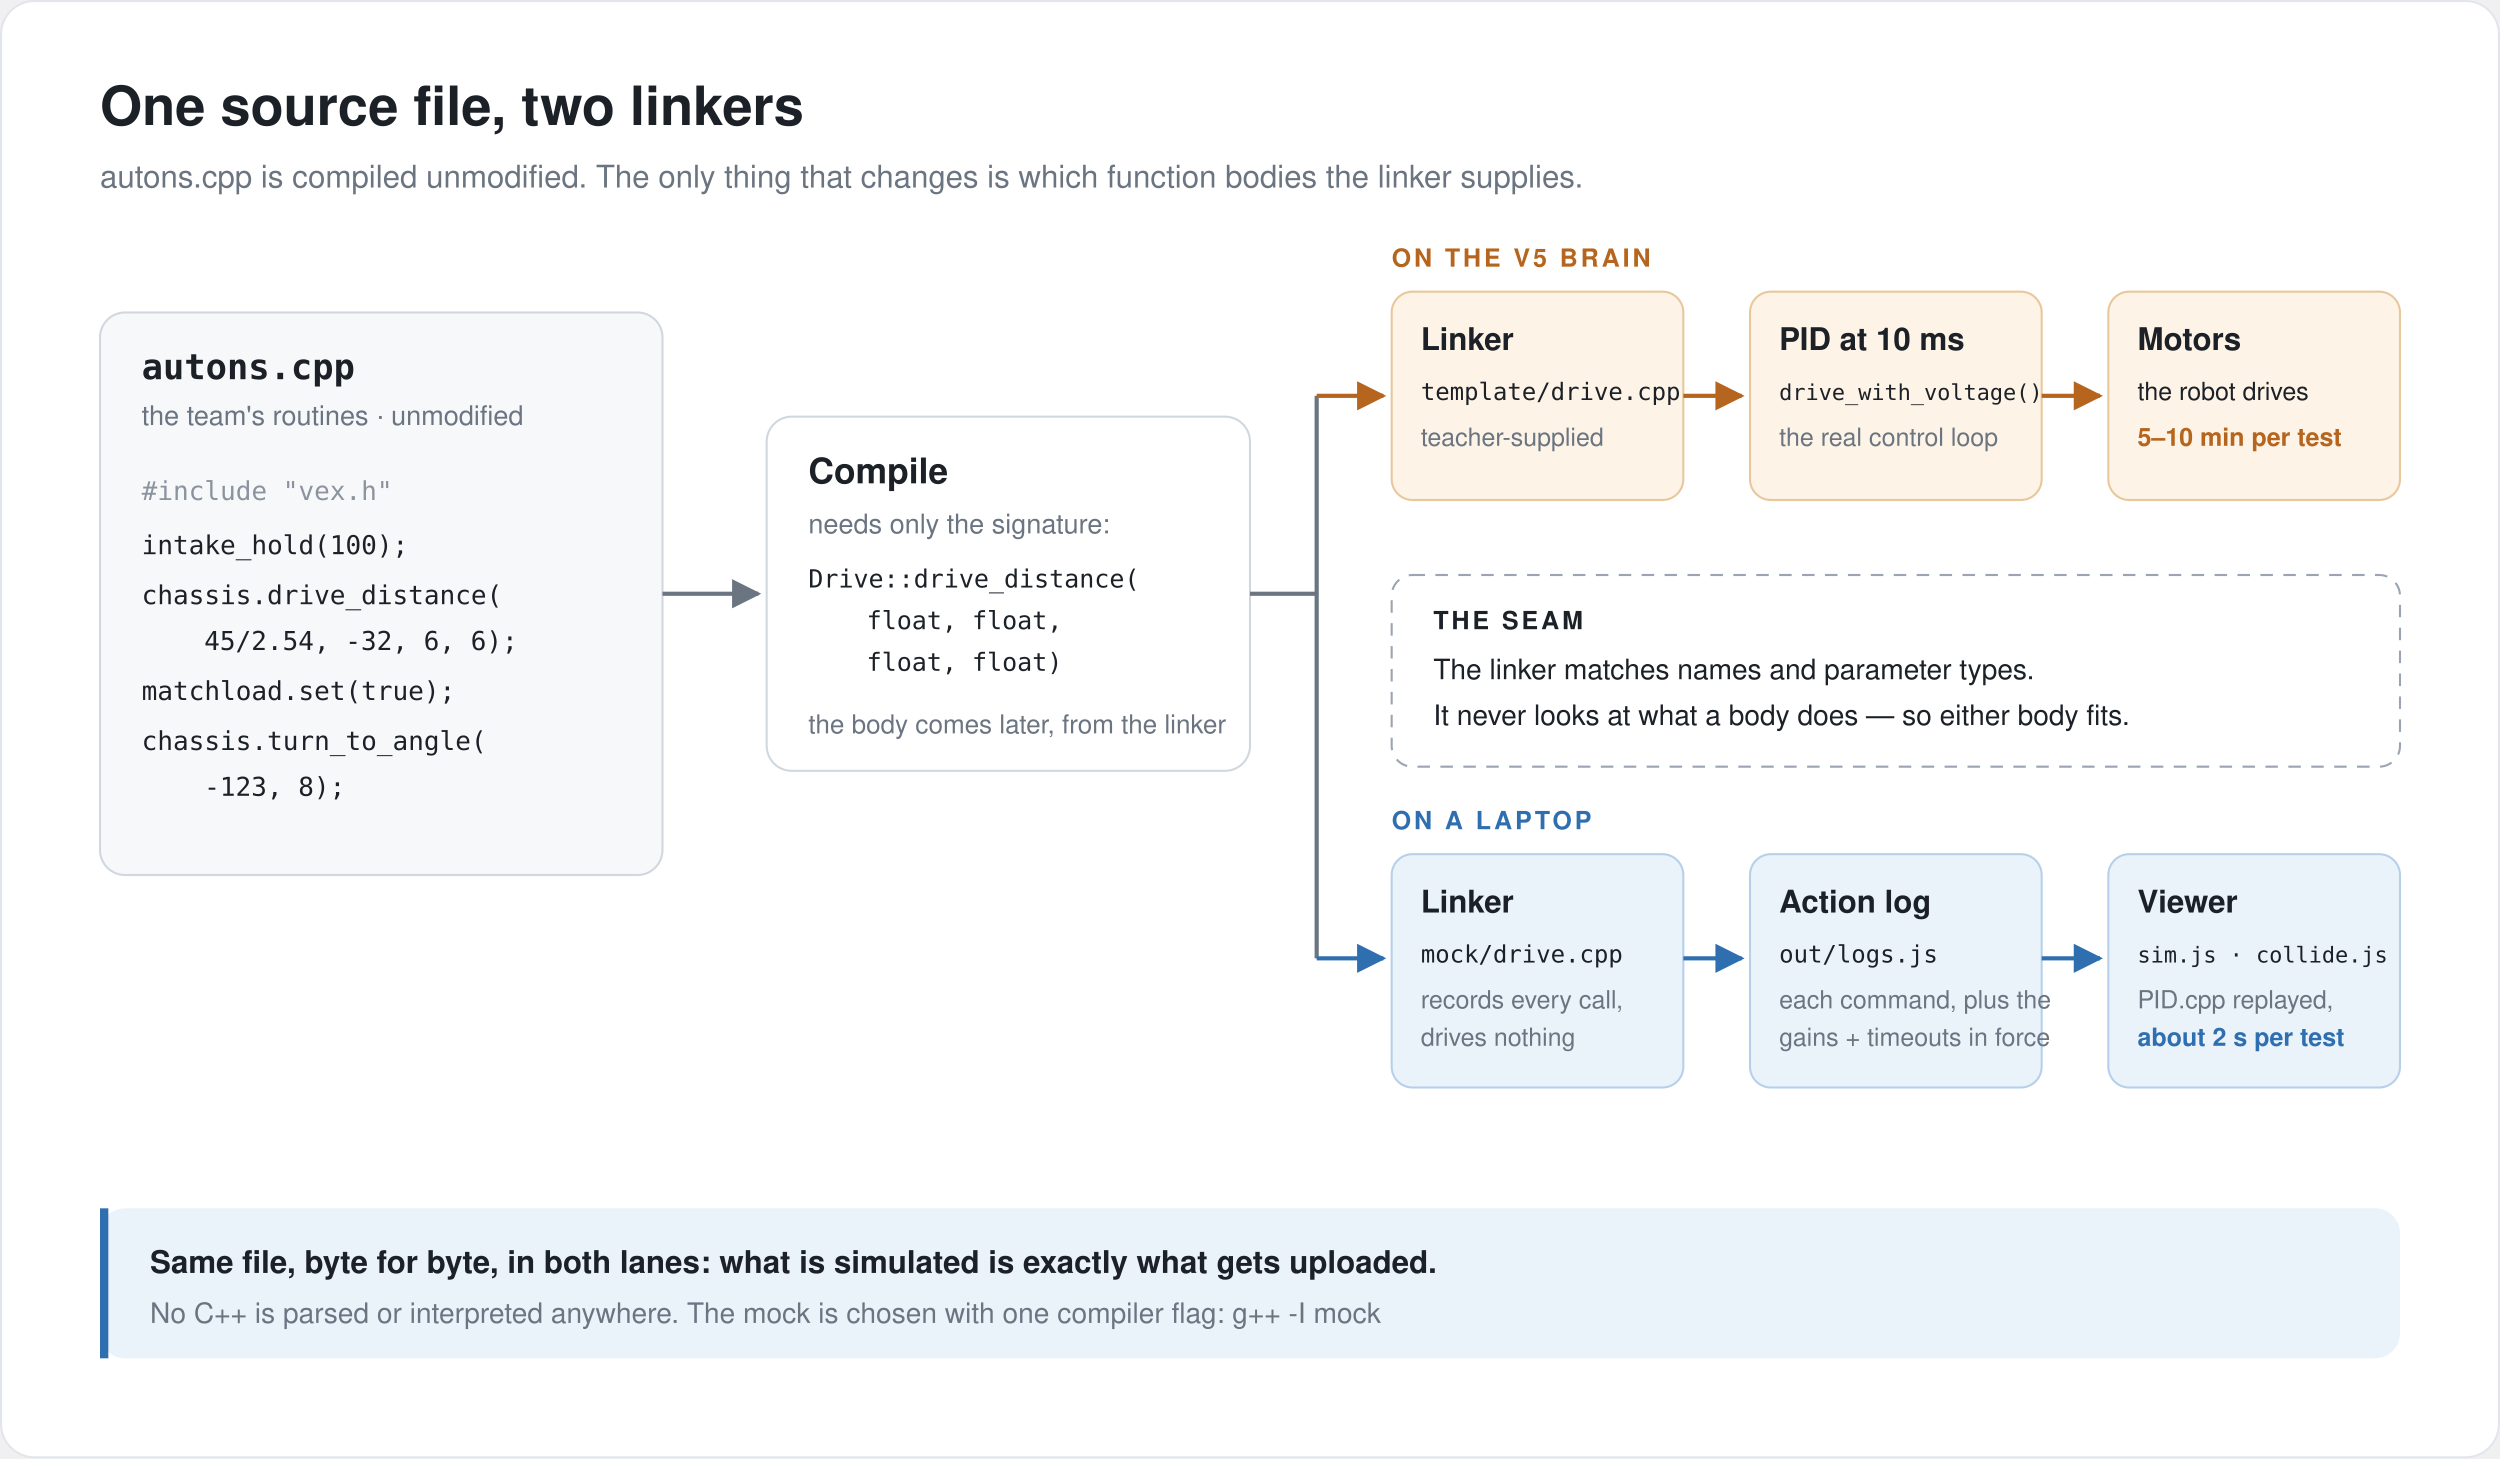
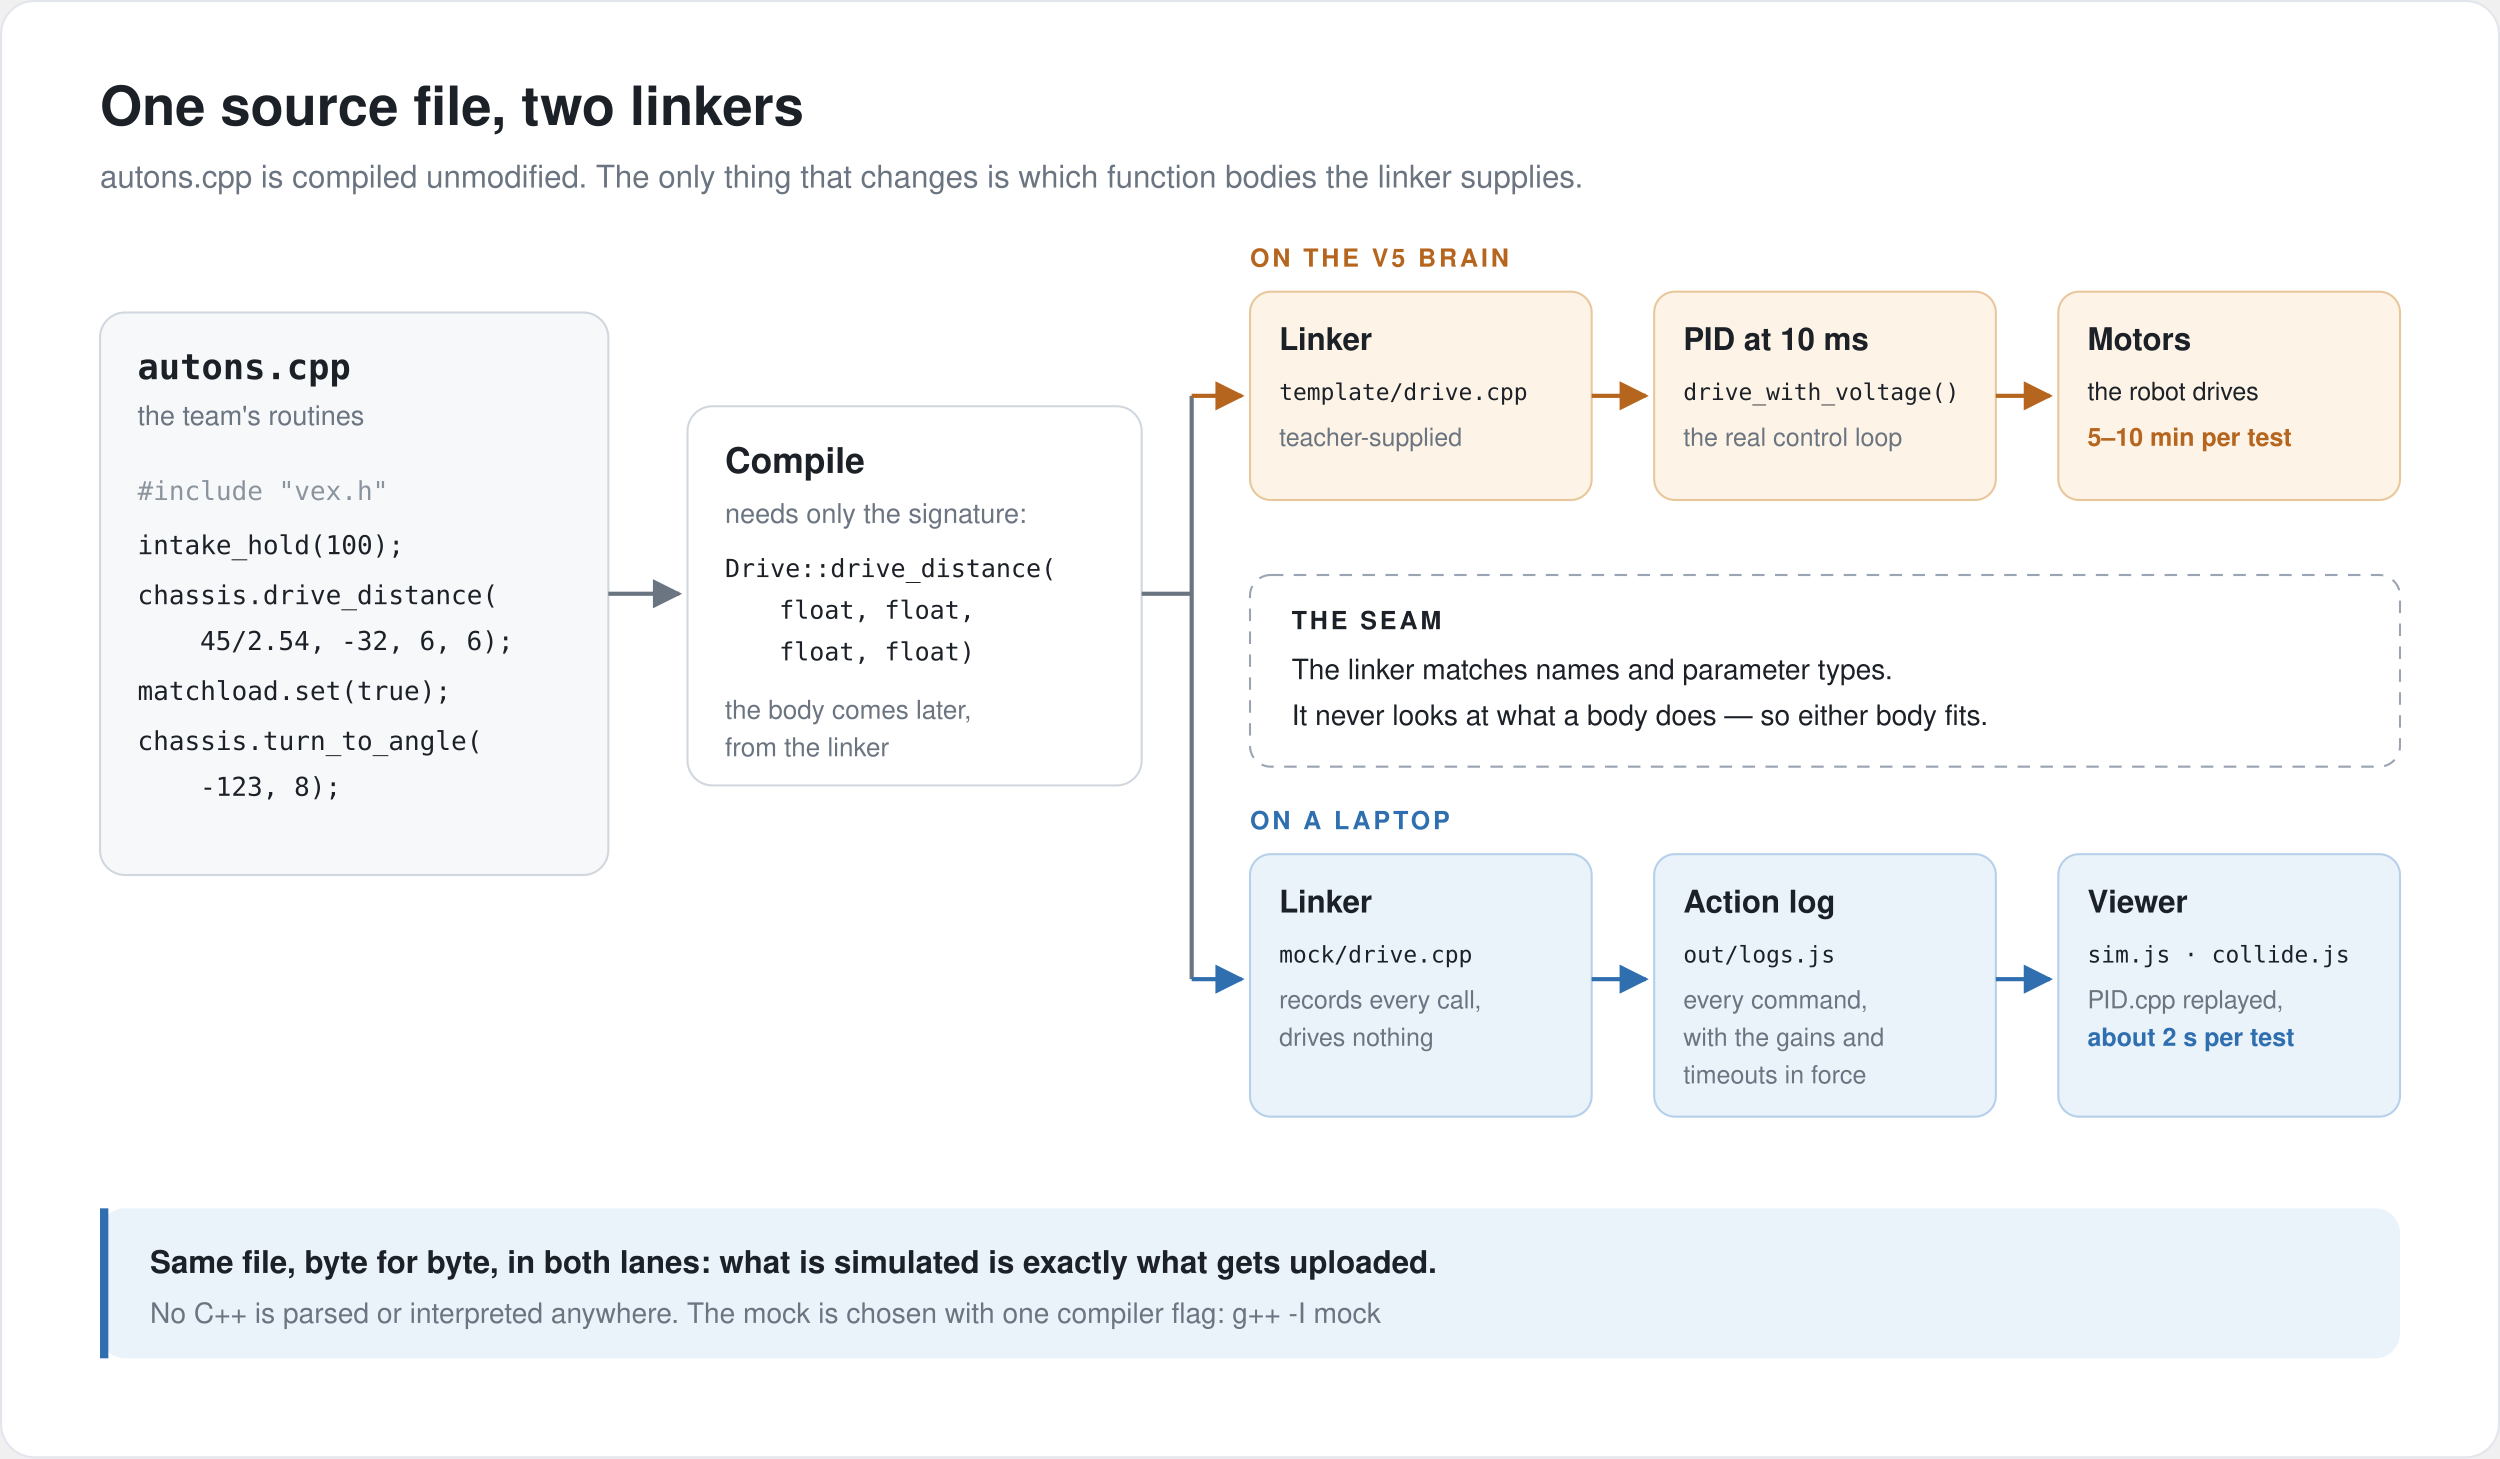
<svg xmlns="http://www.w3.org/2000/svg" viewBox="0 0 1200 700" width="1200" height="700" font-family="-apple-system, 'Segoe UI', system-ui, Helvetica, Arial, sans-serif">
  <defs>
    <marker id="arr" viewBox="0 0 10 10" refX="9" refY="5" markerWidth="7" markerHeight="7" orient="auto-start-reverse">
      <path d="M0,0 L10,5 L0,10 z" fill="#6b7581" />
    </marker>
    <marker id="arrO" viewBox="0 0 10 10" refX="9" refY="5" markerWidth="7" markerHeight="7" orient="auto-start-reverse">
      <path d="M0,0 L10,5 L0,10 z" fill="#b5651d" />
    </marker>
    <marker id="arrB" viewBox="0 0 10 10" refX="9" refY="5" markerWidth="7" markerHeight="7" orient="auto-start-reverse">
      <path d="M0,0 L10,5 L0,10 z" fill="#2f6fb0" />
    </marker>
  </defs>
  <rect x="0.5" y="0.5" width="1199" height="699" rx="16" fill="#ffffff" stroke="#e2e6ec" />
  <text x="48" y="60" font-size="26" font-weight="600" fill="#1c2128">One source file, two linkers</text>
  <text x="48" y="90" font-size="15" fill="#6b7581">autons.cpp is compiled unmodified. The only thing that changes is which function bodies the linker supplies.</text>
-   <rect x="48" y="150" width="270" height="270" rx="12" fill="#f6f8fa" stroke="#d0d7de" />
-   <text x="68" y="182" font-size="17" font-weight="600" fill="#1c2128" font-family="ui-monospace, Consolas, 'SF Mono', monospace">autons.cpp</text>
-   <text x="68" y="204" font-size="13" fill="#6b7581">the team's routines · unmodified</text>
+   <rect x="48" y="150" width="244" height="270" rx="12" fill="#f6f8fa" stroke="#d0d7de" />
+   <text x="66" y="182" font-size="17" font-weight="600" fill="#1c2128" font-family="ui-monospace, Consolas, 'SF Mono', monospace">autons.cpp</text>
+   <text x="66" y="204" font-size="13" fill="#6b7581">the team's routines</text>
  <g font-family="ui-monospace, Consolas, 'SF Mono', monospace" font-size="12.5" fill="#1c2128">
-     <text x="68" y="240" fill="#8b949e">#include "vex.h"</text>
-     <text x="68" y="266">intake_hold(100);</text>
-     <text x="68" y="290">chassis.drive_distance(</text>
-     <text x="98" y="312">45/2.54, -32, 6, 6);</text>
-     <text x="68" y="336">matchload.set(true);</text>
-     <text x="68" y="360">chassis.turn_to_angle(</text>
-     <text x="98" y="382">-123, 8);</text>
+     <text x="66" y="240" fill="#8b949e">#include "vex.h"</text>
+     <text x="66" y="266">intake_hold(100);</text>
+     <text x="66" y="290">chassis.drive_distance(</text>
+     <text x="96" y="312">45/2.54, -32, 6, 6);</text>
+     <text x="66" y="336">matchload.set(true);</text>
+     <text x="66" y="360">chassis.turn_to_angle(</text>
+     <text x="96" y="382">-123, 8);</text>
  </g>
-   <line x1="318" y1="285" x2="364" y2="285" stroke="#6b7581" stroke-width="2" marker-end="url(#arr)" />
-   <rect x="368" y="200" width="232" height="170" rx="12" fill="#ffffff" stroke="#d0d7de" />
-   <text x="388" y="232" font-size="17" font-weight="600" fill="#1c2128">Compile</text>
-   <text x="388" y="256" font-size="13" fill="#6b7581">needs only the signature:</text>
+   <line x1="292" y1="285" x2="326" y2="285" stroke="#6b7581" stroke-width="2" marker-end="url(#arr)" />
+   <rect x="330" y="195" width="218" height="182" rx="12" fill="#ffffff" stroke="#d0d7de" />
+   <text x="348" y="227" font-size="17" font-weight="600" fill="#1c2128">Compile</text>
+   <text x="348" y="251" font-size="13" fill="#6b7581">needs only the signature:</text>
  <g font-family="ui-monospace, Consolas, 'SF Mono', monospace" font-size="12" fill="#1c2128">
-     <text x="388" y="282">Drive::drive_distance(</text>
-     <text x="416" y="302">float, float,</text>
-     <text x="416" y="322">float, float)</text>
+     <text x="348" y="277">Drive::drive_distance(</text>
+     <text x="374" y="297">float, float,</text>
+     <text x="374" y="317">float, float)</text>
  </g>
-   <text x="388" y="352" font-size="12.5" fill="#6b7581">the body comes later, from the linker</text>
-   <line x1="600" y1="285" x2="632" y2="285" stroke="#6b7581" stroke-width="2" />
-   <line x1="632" y1="190" x2="632" y2="460" stroke="#6b7581" stroke-width="2" />
-   <line x1="632" y1="190" x2="664" y2="190" stroke="#b5651d" stroke-width="2" marker-end="url(#arrO)" />
-   <line x1="632" y1="460" x2="664" y2="460" stroke="#2f6fb0" stroke-width="2" marker-end="url(#arrB)" />
-   <text x="668" y="128" font-size="12" font-weight="600" letter-spacing="1.4" fill="#b5651d">ON THE V5 BRAIN</text>
-   <rect x="668" y="140" width="140" height="100" rx="10" fill="#fdf3e6" stroke="#e8c79d" />
-   <text x="682" y="168" font-size="15" font-weight="600" fill="#1c2128">Linker</text>
-   <text x="682" y="192" font-size="11.5" fill="#1c2128" font-family="ui-monospace, Consolas, monospace">template/drive.cpp</text>
-   <text x="682" y="214" font-size="12" fill="#6b7581">teacher-supplied</text>
-   <line x1="808" y1="190" x2="836" y2="190" stroke="#b5651d" stroke-width="2" marker-end="url(#arrO)" />
-   <rect x="840" y="140" width="140" height="100" rx="10" fill="#fdf3e6" stroke="#e8c79d" />
-   <text x="854" y="168" font-size="15" font-weight="600" fill="#1c2128">PID at 10 ms</text>
-   <text x="854" y="192" font-size="10.5" fill="#1c2128" font-family="ui-monospace, Consolas, monospace">drive_with_voltage()</text>
-   <text x="854" y="214" font-size="12" fill="#6b7581">the real control loop</text>
-   <line x1="980" y1="190" x2="1008" y2="190" stroke="#b5651d" stroke-width="2" marker-end="url(#arrO)" />
-   <rect x="1012" y="140" width="140" height="100" rx="10" fill="#fdf3e6" stroke="#e8c79d" />
-   <text x="1026" y="168" font-size="15" font-weight="600" fill="#1c2128">Motors</text>
-   <text x="1026" y="192" font-size="12" fill="#1c2128">the robot drives</text>
-   <text x="1026" y="214" font-size="12" font-weight="600" fill="#b5651d">5–10 min per test</text>
-   <rect x="668" y="276" width="484" height="92" rx="10" fill="#ffffff" stroke="#9aa4b2" stroke-dasharray="6 5" />
-   <text x="688" y="302" font-size="12" font-weight="600" letter-spacing="1.4" fill="#1c2128">THE SEAM</text>
-   <text x="688" y="326" font-size="13.5" fill="#1c2128">The linker matches names and parameter types.</text>
-   <text x="688" y="348" font-size="13.5" fill="#1c2128">It never looks at what a body does — so either body fits.</text>
-   <text x="668" y="398" font-size="12" font-weight="600" letter-spacing="1.4" fill="#2f6fb0">ON A LAPTOP</text>
-   <rect x="668" y="410" width="140" height="112" rx="10" fill="#eaf2fa" stroke="#b6d0ea" />
-   <text x="682" y="438" font-size="15" font-weight="600" fill="#1c2128">Linker</text>
-   <text x="682" y="462" font-size="11.5" fill="#1c2128" font-family="ui-monospace, Consolas, monospace">mock/drive.cpp</text>
-   <text x="682" y="484" font-size="12" fill="#6b7581">records every call,</text>
-   <text x="682" y="502" font-size="12" fill="#6b7581">drives nothing</text>
-   <line x1="808" y1="460" x2="836" y2="460" stroke="#2f6fb0" stroke-width="2" marker-end="url(#arrB)" />
-   <rect x="840" y="410" width="140" height="112" rx="10" fill="#eaf2fa" stroke="#b6d0ea" />
-   <text x="854" y="438" font-size="15" font-weight="600" fill="#1c2128">Action log</text>
-   <text x="854" y="462" font-size="11.5" fill="#1c2128" font-family="ui-monospace, Consolas, monospace">out/logs.js</text>
-   <text x="854" y="484" font-size="12" fill="#6b7581">each command, plus the</text>
-   <text x="854" y="502" font-size="12" fill="#6b7581">gains + timeouts in force</text>
-   <line x1="980" y1="460" x2="1008" y2="460" stroke="#2f6fb0" stroke-width="2" marker-end="url(#arrB)" />
-   <rect x="1012" y="410" width="140" height="112" rx="10" fill="#eaf2fa" stroke="#b6d0ea" />
-   <text x="1026" y="438" font-size="15" font-weight="600" fill="#1c2128">Viewer</text>
-   <text x="1026" y="462" font-size="10.5" fill="#1c2128" font-family="ui-monospace, Consolas, monospace">sim.js · collide.js</text>
-   <text x="1026" y="484" font-size="12" fill="#6b7581">PID.cpp replayed,</text>
-   <text x="1026" y="502" font-size="12" font-weight="600" fill="#2f6fb0">about 2 s per test</text>
+   <text x="348" y="345" font-size="12.5" fill="#6b7581">the body comes later,</text>
+   <text x="348" y="363" font-size="12.5" fill="#6b7581">from the linker</text>
+   <line x1="548" y1="285" x2="572" y2="285" stroke="#6b7581" stroke-width="2" />
+   <line x1="572" y1="190" x2="572" y2="470" stroke="#6b7581" stroke-width="2" />
+   <line x1="572" y1="190" x2="596" y2="190" stroke="#b5651d" stroke-width="2" marker-end="url(#arrO)" />
+   <line x1="572" y1="470" x2="596" y2="470" stroke="#2f6fb0" stroke-width="2" marker-end="url(#arrB)" />
+   <text x="600" y="128" font-size="12" font-weight="600" letter-spacing="1.4" fill="#b5651d">ON THE V5 BRAIN</text>
+   <rect x="600" y="140" width="164" height="100" rx="10" fill="#fdf3e6" stroke="#e8c79d" />
+   <text x="614" y="168" font-size="15" font-weight="600" fill="#1c2128">Linker</text>
+   <text x="614" y="192" font-size="11" fill="#1c2128" font-family="ui-monospace, Consolas, monospace">template/drive.cpp</text>
+   <text x="614" y="214" font-size="12" fill="#6b7581">teacher-supplied</text>
+   <line x1="764" y1="190" x2="790" y2="190" stroke="#b5651d" stroke-width="2" marker-end="url(#arrO)" />
+   <rect x="794" y="140" width="164" height="100" rx="10" fill="#fdf3e6" stroke="#e8c79d" />
+   <text x="808" y="168" font-size="15" font-weight="600" fill="#1c2128">PID at 10 ms</text>
+   <text x="808" y="192" font-size="11" fill="#1c2128" font-family="ui-monospace, Consolas, monospace">drive_with_voltage()</text>
+   <text x="808" y="214" font-size="12" fill="#6b7581">the real control loop</text>
+   <line x1="958" y1="190" x2="984" y2="190" stroke="#b5651d" stroke-width="2" marker-end="url(#arrO)" />
+   <rect x="988" y="140" width="164" height="100" rx="10" fill="#fdf3e6" stroke="#e8c79d" />
+   <text x="1002" y="168" font-size="15" font-weight="600" fill="#1c2128">Motors</text>
+   <text x="1002" y="192" font-size="12" fill="#1c2128">the robot drives</text>
+   <text x="1002" y="214" font-size="12" font-weight="600" fill="#b5651d">5–10 min per test</text>
+   <rect x="600" y="276" width="552" height="92" rx="10" fill="#ffffff" stroke="#9aa4b2" stroke-dasharray="6 5" />
+   <text x="620" y="302" font-size="12" font-weight="600" letter-spacing="1.4" fill="#1c2128">THE SEAM</text>
+   <text x="620" y="326" font-size="13.5" fill="#1c2128">The linker matches names and parameter types.</text>
+   <text x="620" y="348" font-size="13.5" fill="#1c2128">It never looks at what a body does — so either body fits.</text>
+   <text x="600" y="398" font-size="12" font-weight="600" letter-spacing="1.4" fill="#2f6fb0">ON A LAPTOP</text>
+   <rect x="600" y="410" width="164" height="126" rx="10" fill="#eaf2fa" stroke="#b6d0ea" />
+   <text x="614" y="438" font-size="15" font-weight="600" fill="#1c2128">Linker</text>
+   <text x="614" y="462" font-size="11" fill="#1c2128" font-family="ui-monospace, Consolas, monospace">mock/drive.cpp</text>
+   <text x="614" y="484" font-size="12" fill="#6b7581">records every call,</text>
+   <text x="614" y="502" font-size="12" fill="#6b7581">drives nothing</text>
+   <line x1="764" y1="470" x2="790" y2="470" stroke="#2f6fb0" stroke-width="2" marker-end="url(#arrB)" />
+   <rect x="794" y="410" width="164" height="126" rx="10" fill="#eaf2fa" stroke="#b6d0ea" />
+   <text x="808" y="438" font-size="15" font-weight="600" fill="#1c2128">Action log</text>
+   <text x="808" y="462" font-size="11" fill="#1c2128" font-family="ui-monospace, Consolas, monospace">out/logs.js</text>
+   <text x="808" y="484" font-size="12" fill="#6b7581">every command,</text>
+   <text x="808" y="502" font-size="12" fill="#6b7581">with the gains and</text>
+   <text x="808" y="520" font-size="12" fill="#6b7581">timeouts in force</text>
+   <line x1="958" y1="470" x2="984" y2="470" stroke="#2f6fb0" stroke-width="2" marker-end="url(#arrB)" />
+   <rect x="988" y="410" width="164" height="126" rx="10" fill="#eaf2fa" stroke="#b6d0ea" />
+   <text x="1002" y="438" font-size="15" font-weight="600" fill="#1c2128">Viewer</text>
+   <text x="1002" y="462" font-size="11" fill="#1c2128" font-family="ui-monospace, Consolas, monospace">sim.js · collide.js</text>
+   <text x="1002" y="484" font-size="12" fill="#6b7581">PID.cpp replayed,</text>
+   <text x="1002" y="502" font-size="12" font-weight="600" fill="#2f6fb0">about 2 s per test</text>
  <rect x="48" y="580" width="1104" height="72" rx="12" fill="#eaf2fa" />
  <rect x="48" y="580" width="4" height="72" fill="#2f6fb0" />
  <text x="72" y="611" font-size="15" font-weight="600" fill="#1c2128">Same file, byte for byte, in both lanes: what is simulated is exactly what gets uploaded.</text>
  <text x="72" y="635" font-size="13.5" fill="#6b7581">No C++ is parsed or interpreted anywhere. The mock is chosen with one compiler flag: g++ -I mock</text>
</svg>
